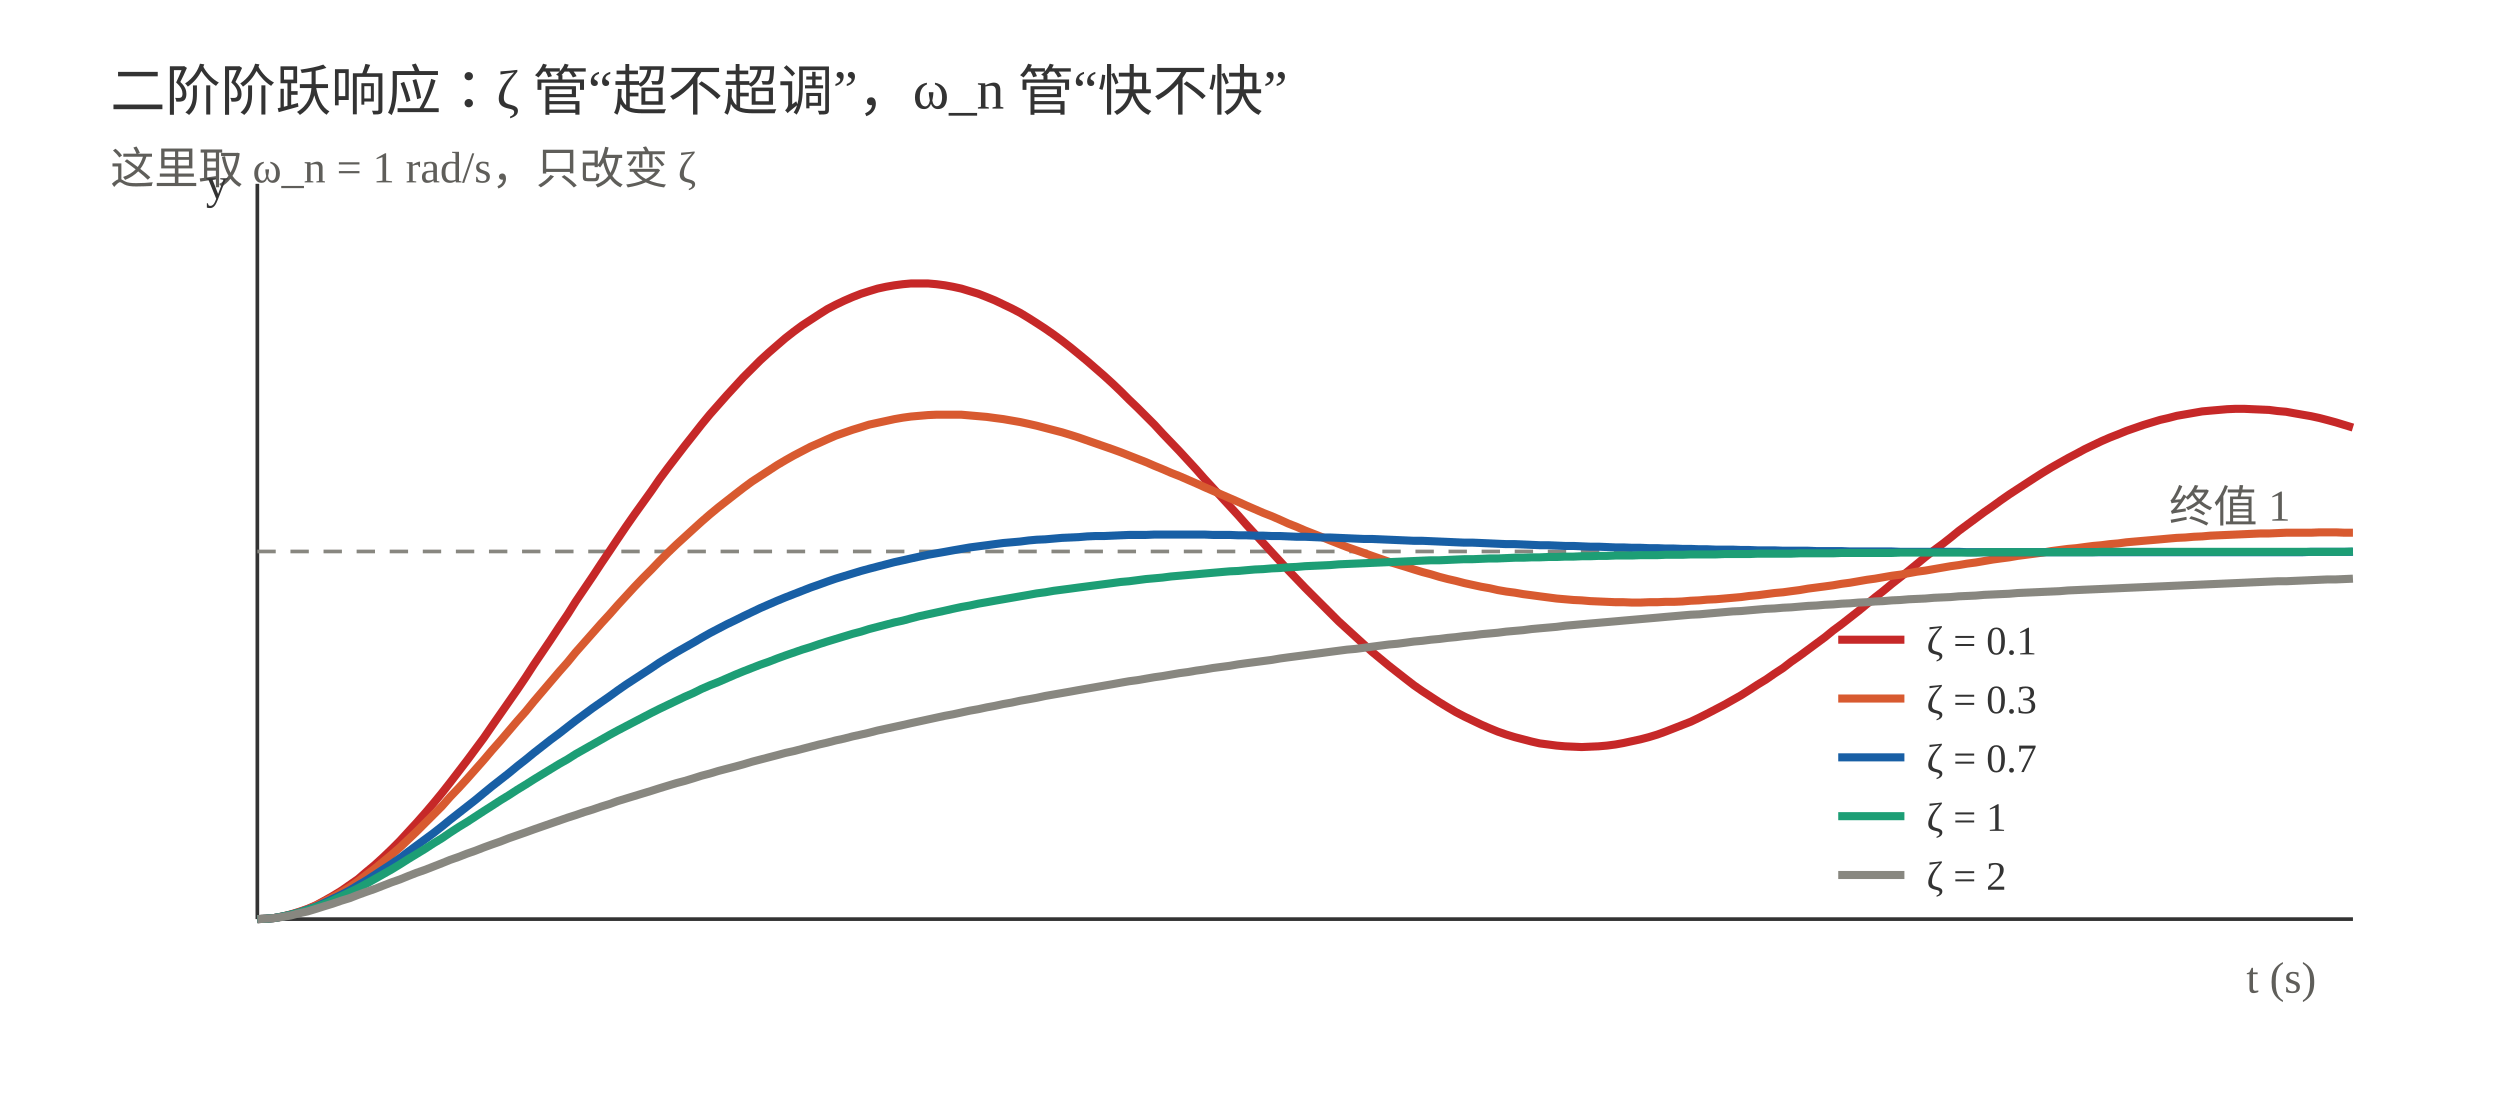
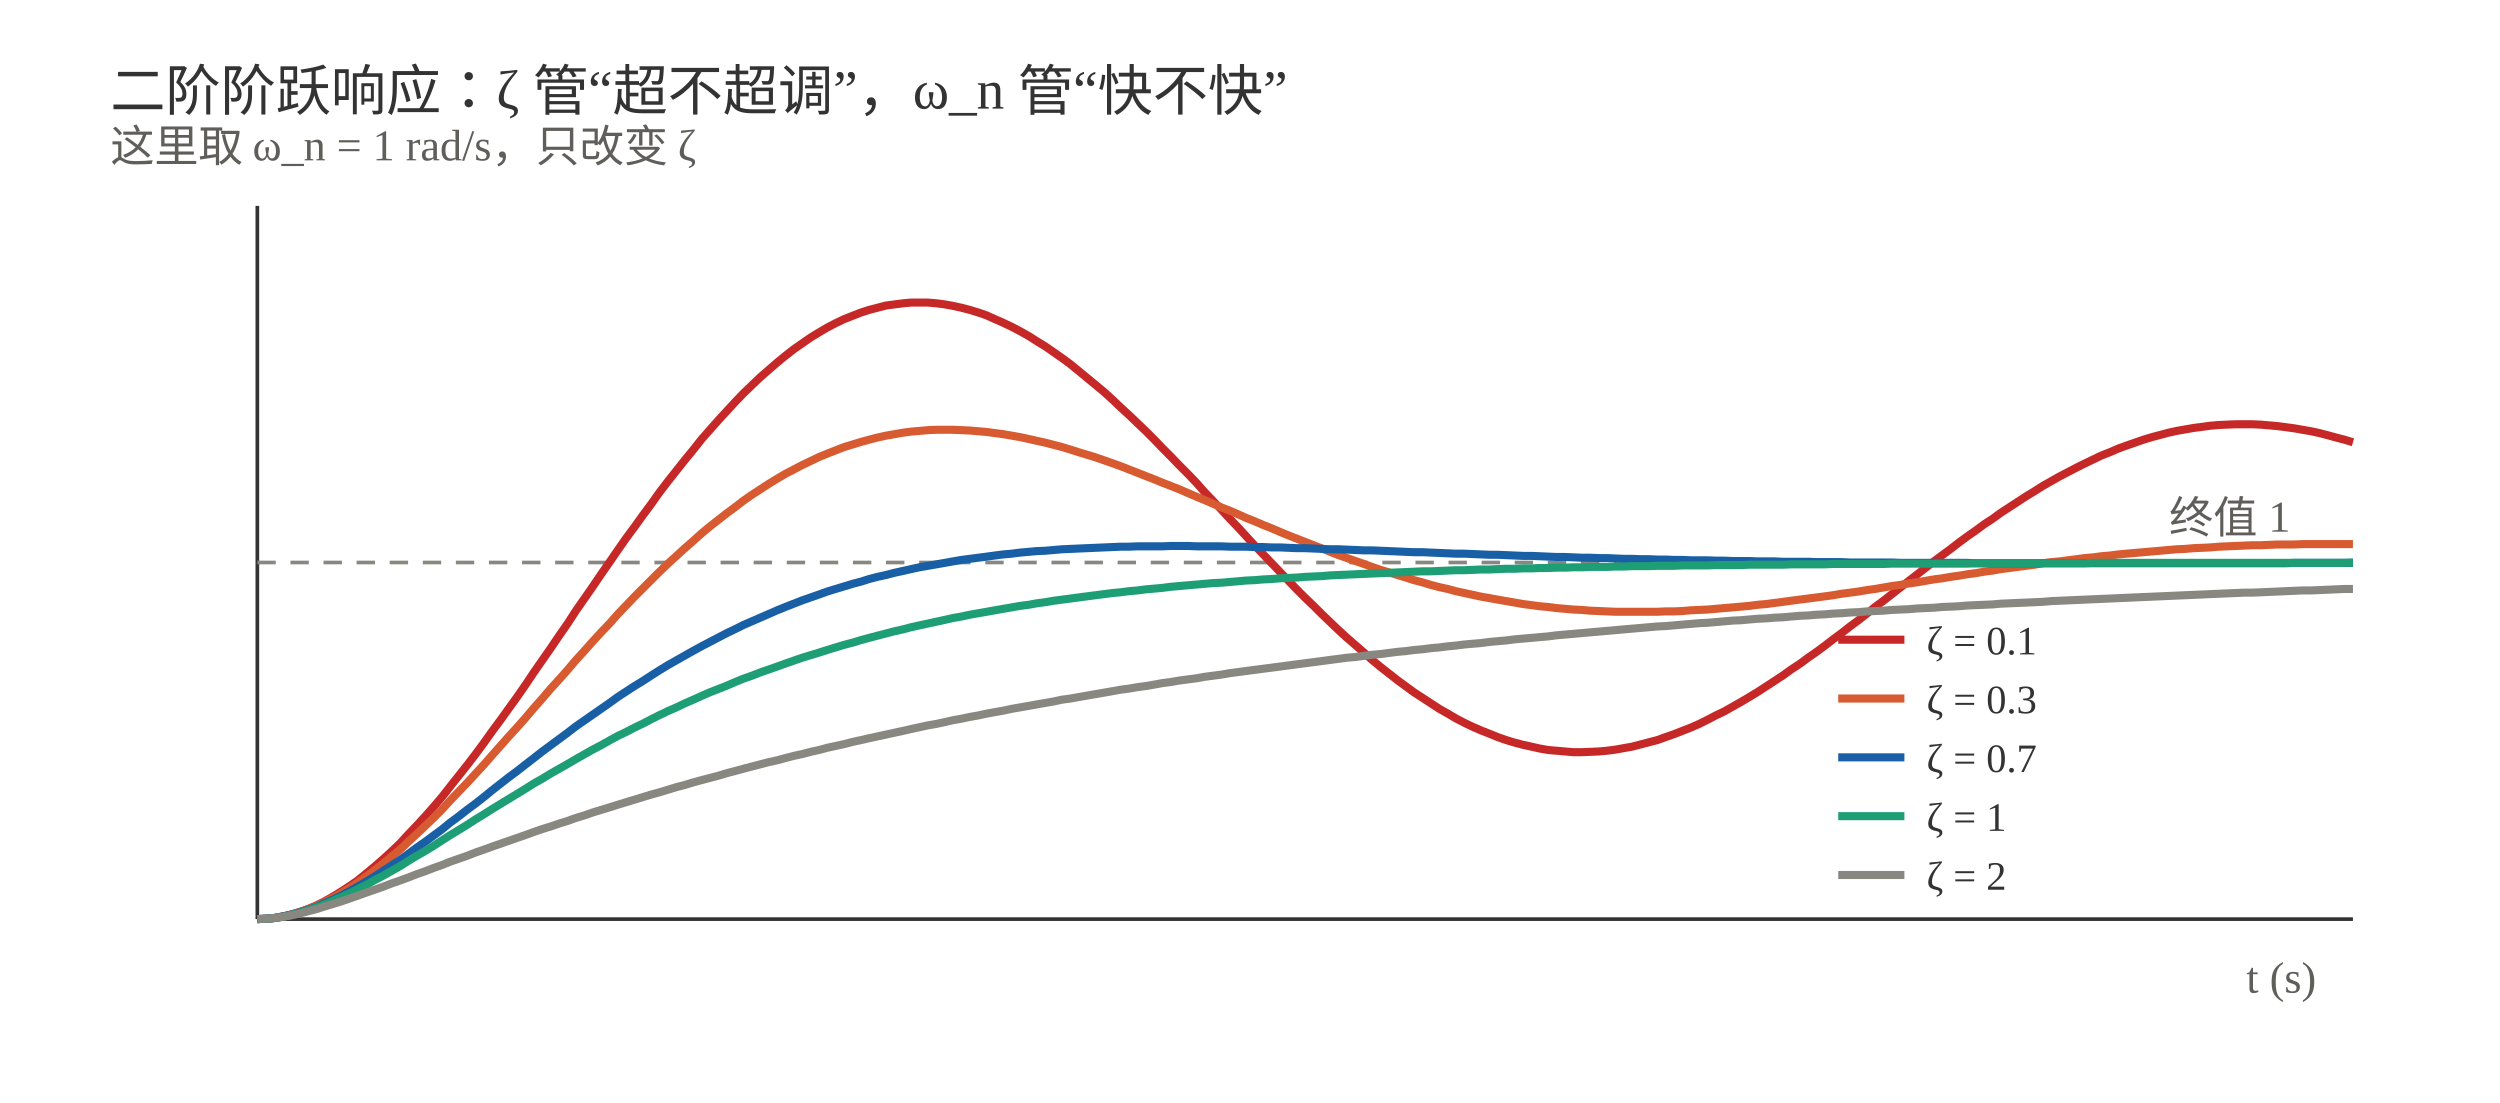
<svg xmlns="http://www.w3.org/2000/svg" viewBox="0 0 680 300" role="img">
  <text x="30.0" y="30.0" fill="#333333" font-size="15" text-anchor="start">二阶阶跃响应：ζ 管“超不超调”，ω_n 管“快不快”</text>
-   <text x="30.0" y="50.0" fill="#5f5e5a" font-size="12" text-anchor="start">这里取 ω_n = 1 rad/s，只改变 ζ</text>
+   <text x="30.0" y="44.0" fill="#5f5e5a" font-size="12" text-anchor="start">这里取 ω_n = 1 rad/s，只改变 ζ</text>
  <line x1="70.0" y1="250.0" x2="640.0" y2="250.0" stroke="#333333" stroke-width="1" />
-   <line x1="70.0" y1="250.0" x2="70.0" y2="50.0" stroke="#333333" stroke-width="1" />
-   <line x1="70.0" y1="150.0" x2="640.0" y2="150.0" stroke="#888780" stroke-width="1" stroke-dasharray="5 4" />
-   <text x="590.0" y="142.0" fill="#5f5e5a" font-size="12" text-anchor="start">终值 1</text>
-   <polyline points="70.0,250.0 72.3,249.9 74.6,249.7 76.8,249.3 79.1,248.7 81.4,248.0 83.7,247.2 86.0,246.2 88.2,245.0 90.5,243.7 92.8,242.3 95.1,240.7 97.4,239.1 99.6,237.2 101.9,235.3 104.2,233.2 106.5,231.0 108.8,228.7 111.0,226.3 113.3,223.8 115.6,221.2 117.9,218.5 120.2,215.7 122.4,212.9 124.7,209.9 127.0,206.9 129.3,203.8 131.6,200.7 133.8,197.5 136.1,194.2 138.4,190.9 140.7,187.6 143.0,184.2 145.2,180.8 147.5,177.4 149.8,174.0 152.1,170.5 154.4,167.1 156.6,163.6 158.9,160.2 161.2,156.8 163.5,153.3 165.8,149.9 168.0,146.6 170.3,143.2 172.6,139.9 174.9,136.7 177.2,133.5 179.4,130.3 181.7,127.2 184.0,124.2 186.3,121.2 188.6,118.3 190.8,115.5 193.1,112.7 195.4,110.1 197.7,107.5 200.0,105.0 202.2,102.6 204.5,100.3 206.8,98.0 209.1,95.9 211.4,93.9 213.6,92.0 215.9,90.2 218.2,88.5 220.5,87.0 222.8,85.5 225.0,84.1 227.3,82.9 229.6,81.8 231.9,80.8 234.2,79.9 236.4,79.2 238.7,78.5 241.0,78.0 243.3,77.6 245.6,77.3 247.8,77.1 250.1,77.1 252.4,77.1 254.7,77.3 257.0,77.6 259.2,78.0 261.5,78.5 263.8,79.2 266.1,79.9 268.4,80.8 270.6,81.7 272.9,82.8 275.2,83.9 277.5,85.1 279.8,86.5 282.0,87.9 284.3,89.4 286.6,91.0 288.9,92.7 291.2,94.5 293.4,96.3 295.7,98.2 298.0,100.2 300.3,102.2 302.6,104.3 304.8,106.4 307.1,108.7 309.4,110.9 311.7,113.2 314.0,115.5 316.2,117.9 318.5,120.3 320.8,122.7 323.1,125.2 325.4,127.7 327.6,130.2 329.9,132.7 332.2,135.2 334.5,137.7 336.8,140.2 339.0,142.7 341.3,145.2 343.6,147.7 345.9,150.2 348.2,152.7 350.4,155.1 352.7,157.5 355.0,159.9 357.3,162.2 359.6,164.5 361.8,166.7 364.1,169.0 366.4,171.1 368.7,173.2 371.0,175.3 373.2,177.3 375.5,179.2 377.8,181.1 380.1,182.9 382.4,184.7 384.6,186.4 386.9,188.0 389.2,189.5 391.5,191.0 393.8,192.4 396.0,193.7 398.3,194.9 400.6,196.0 402.9,197.1 405.2,198.1 407.4,199.0 409.7,199.8 412.0,200.5 414.3,201.1 416.6,201.7 418.8,202.2 421.1,202.5 423.4,202.8 425.7,203.0 428.0,203.1 430.2,203.2 432.5,203.1 434.8,203.0 437.1,202.8 439.4,202.5 441.6,202.1 443.9,201.6 446.2,201.1 448.5,200.5 450.8,199.8 453.0,199.0 455.3,198.1 457.6,197.2 459.9,196.3 462.2,195.2 464.4,194.1 466.7,192.9 469.0,191.7 471.3,190.4 473.6,189.1 475.8,187.7 478.1,186.2 480.4,184.8 482.7,183.2 485.0,181.7 487.2,180.0 489.5,178.4 491.8,176.7 494.1,175.0 496.4,173.3 498.6,171.5 500.9,169.8 503.2,168.0 505.5,166.2 507.8,164.3 510.0,162.5 512.3,160.7 514.6,158.8 516.9,157.0 519.2,155.2 521.4,153.4 523.7,151.5 526.0,149.7 528.3,148.0 530.6,146.2 532.8,144.4 535.1,142.7 537.4,141.0 539.7,139.3 542.0,137.7 544.2,136.1 546.5,134.5 548.8,133.0 551.1,131.5 553.4,130.0 555.6,128.6 557.9,127.2 560.2,125.9 562.5,124.6 564.8,123.4 567.0,122.2 569.3,121.1 571.6,120.0 573.9,119.0 576.2,118.1 578.4,117.2 580.7,116.4 583.0,115.6 585.3,114.9 587.6,114.2 589.8,113.7 592.1,113.1 594.4,112.7 596.7,112.3 599.0,111.9 601.2,111.7 603.5,111.5 605.8,111.3 608.1,111.2 610.4,111.2 612.6,111.3 614.9,111.4 617.2,111.5 619.5,111.8 621.8,112.0 624.0,112.4 626.3,112.8 628.6,113.2 630.9,113.7 633.2,114.3 635.4,114.9 637.7,115.6 640.0,116.3" fill="none" stroke="#c62828" stroke-width="2.2" />
-   <polyline points="70.0,250.0 72.3,249.9 74.6,249.7 76.8,249.3 79.1,248.8 81.4,248.1 83.7,247.3 86.0,246.3 88.2,245.2 90.5,244.0 92.8,242.7 95.1,241.3 97.4,239.7 99.6,238.0 101.9,236.3 104.2,234.4 106.5,232.5 108.8,230.5 111.0,228.4 113.3,226.2 115.6,223.9 117.9,221.6 120.2,219.3 122.4,216.8 124.7,214.4 127.0,211.9 129.3,209.3 131.6,206.7 133.8,204.1 136.1,201.5 138.4,198.8 140.7,196.1 143.0,193.5 145.2,190.8 147.5,188.1 149.8,185.4 152.1,182.7 154.4,180.1 156.6,177.4 158.9,174.8 161.2,172.2 163.5,169.6 165.8,167.1 168.0,164.6 170.3,162.1 172.6,159.6 174.9,157.2 177.2,154.9 179.4,152.6 181.7,150.3 184.0,148.1 186.3,146.0 188.6,143.9 190.8,141.9 193.1,139.9 195.4,138.0 197.7,136.2 200.0,134.4 202.2,132.7 204.5,131.0 206.8,129.5 209.1,128.0 211.4,126.5 213.6,125.2 215.9,123.9 218.2,122.7 220.5,121.5 222.8,120.5 225.0,119.5 227.3,118.5 229.6,117.7 231.9,116.9 234.2,116.2 236.4,115.5 238.7,115.0 241.0,114.5 243.3,114.0 245.6,113.6 247.8,113.3 250.1,113.1 252.4,112.9 254.7,112.8 257.0,112.8 259.2,112.8 261.5,112.8 263.8,113.0 266.1,113.2 268.4,113.4 270.6,113.7 272.9,114.0 275.2,114.4 277.5,114.8 279.8,115.3 282.0,115.8 284.3,116.4 286.6,117.0 288.9,117.6 291.2,118.3 293.4,119.0 295.7,119.8 298.0,120.6 300.3,121.4 302.6,122.2 304.8,123.0 307.1,123.9 309.4,124.8 311.7,125.7 314.0,126.7 316.2,127.6 318.5,128.6 320.8,129.5 323.1,130.5 325.4,131.5 327.6,132.5 329.9,133.5 332.2,134.5 334.5,135.5 336.8,136.5 339.0,137.5 341.3,138.5 343.6,139.5 345.9,140.4 348.2,141.4 350.4,142.4 352.7,143.3 355.0,144.3 357.3,145.2 359.6,146.1 361.8,147.0 364.1,147.9 366.4,148.8 368.7,149.6 371.0,150.4 373.2,151.2 375.5,152.0 377.8,152.8 380.1,153.5 382.4,154.2 384.6,154.9 386.9,155.6 389.2,156.2 391.5,156.9 393.8,157.5 396.0,158.0 398.3,158.6 400.6,159.1 402.9,159.6 405.2,160.0 407.4,160.5 409.7,160.9 412.0,161.2 414.3,161.6 416.6,161.9 418.8,162.2 421.1,162.5 423.4,162.8 425.7,163.0 428.0,163.2 430.2,163.3 432.5,163.5 434.8,163.6 437.1,163.7 439.4,163.8 441.6,163.8 443.9,163.9 446.2,163.9 448.5,163.8 450.8,163.8 453.0,163.7 455.3,163.7 457.6,163.6 459.9,163.4 462.2,163.3 464.4,163.1 466.7,163.0 469.0,162.8 471.3,162.6 473.6,162.4 475.8,162.1 478.1,161.9 480.4,161.6 482.7,161.3 485.0,161.1 487.2,160.8 489.5,160.5 491.8,160.1 494.1,159.8 496.4,159.5 498.6,159.2 500.9,158.8 503.2,158.5 505.5,158.1 507.8,157.7 510.0,157.4 512.3,157.0 514.6,156.6 516.9,156.3 519.2,155.9 521.4,155.5 523.7,155.2 526.0,154.8 528.3,154.4 530.6,154.0 532.8,153.7 535.1,153.3 537.4,153.0 539.7,152.6 542.0,152.2 544.2,151.9 546.5,151.6 548.8,151.2 551.1,150.9 553.4,150.6 555.6,150.3 557.9,149.9 560.2,149.6 562.5,149.3 564.8,149.1 567.0,148.8 569.3,148.5 571.6,148.3 573.9,148.0 576.2,147.8 578.4,147.5 580.7,147.3 583.0,147.1 585.3,146.9 587.6,146.7 589.8,146.5 592.1,146.3 594.4,146.2 596.7,146.0 599.0,145.9 601.2,145.7 603.5,145.6 605.8,145.5 608.1,145.4 610.4,145.3 612.6,145.2 614.9,145.1 617.2,145.1 619.5,145.0 621.8,144.9 624.0,144.9 626.3,144.9 628.6,144.9 630.9,144.8 633.2,144.8 635.4,144.8 637.7,144.9 640.0,144.9" fill="none" stroke="#d85a30" stroke-width="2.2" />
-   <polyline points="70.0,250.0 72.3,249.9 74.6,249.7 76.8,249.3 79.1,248.8 81.4,248.2 83.7,247.4 86.0,246.6 88.2,245.6 90.5,244.5 92.8,243.4 95.1,242.2 97.4,240.8 99.6,239.5 101.9,238.0 104.2,236.5 106.5,235.0 108.8,233.4 111.0,231.7 113.3,230.0 115.6,228.3 117.9,226.6 120.2,224.8 122.4,223.0 124.7,221.2 127.0,219.4 129.3,217.6 131.6,215.7 133.8,213.9 136.1,212.1 138.4,210.3 140.7,208.4 143.0,206.6 145.2,204.8 147.5,203.0 149.8,201.2 152.1,199.5 154.4,197.7 156.6,196.0 158.9,194.3 161.2,192.6 163.5,191.0 165.8,189.4 168.0,187.8 170.3,186.2 172.6,184.7 174.9,183.2 177.2,181.7 179.4,180.2 181.7,178.8 184.0,177.4 186.3,176.1 188.6,174.8 190.8,173.5 193.1,172.2 195.4,171.0 197.7,169.8 200.0,168.7 202.2,167.6 204.5,166.5 206.8,165.4 209.1,164.4 211.4,163.4 213.6,162.5 215.9,161.6 218.2,160.7 220.5,159.8 222.8,159.0 225.0,158.2 227.3,157.4 229.6,156.7 231.9,156.0 234.2,155.3 236.4,154.7 238.7,154.1 241.0,153.5 243.3,152.9 245.6,152.4 247.8,151.9 250.1,151.4 252.4,150.9 254.7,150.5 257.0,150.1 259.2,149.7 261.5,149.3 263.8,148.9 266.1,148.6 268.4,148.3 270.6,148.0 272.9,147.7 275.2,147.5 277.5,147.3 279.8,147.0 282.0,146.8 284.3,146.7 286.6,146.5 288.9,146.3 291.2,146.2 293.4,146.1 295.7,145.9 298.0,145.8 300.3,145.8 302.6,145.7 304.8,145.6 307.1,145.5 309.4,145.5 311.7,145.5 314.0,145.4 316.2,145.4 318.5,145.4 320.8,145.4 323.1,145.4 325.4,145.4 327.6,145.4 329.9,145.5 332.2,145.5 334.5,145.5 336.8,145.6 339.0,145.6 341.3,145.7 343.6,145.7 345.9,145.8 348.2,145.8 350.4,145.9 352.7,146.0 355.0,146.0 357.3,146.1 359.6,146.2 361.8,146.2 364.1,146.3 366.4,146.4 368.7,146.5 371.0,146.6 373.2,146.6 375.5,146.7 377.8,146.8 380.1,146.9 382.4,147.0 384.6,147.1 386.9,147.1 389.2,147.2 391.5,147.3 393.8,147.4 396.0,147.5 398.3,147.6 400.6,147.6 402.9,147.7 405.2,147.8 407.4,147.9 409.7,148.0 412.0,148.0 414.3,148.1 416.6,148.2 418.8,148.3 421.1,148.3 423.4,148.4 425.7,148.5 428.0,148.5 430.2,148.6 432.5,148.7 434.8,148.7 437.1,148.8 439.4,148.9 441.6,148.9 443.9,149.0 446.2,149.0 448.5,149.1 450.8,149.1 453.0,149.2 455.3,149.2 457.6,149.3 459.9,149.3 462.2,149.4 464.4,149.4 466.7,149.5 469.0,149.5 471.3,149.5 473.6,149.6 475.8,149.6 478.1,149.7 480.4,149.7 482.7,149.7 485.0,149.8 487.2,149.8 489.5,149.8 491.8,149.8 494.1,149.9 496.4,149.9 498.6,149.9 500.9,149.9 503.2,150.0 505.5,150.0 507.8,150.0 510.0,150.0 512.3,150.0 514.6,150.0 516.9,150.1 519.2,150.1 521.4,150.1 523.7,150.1 526.0,150.1 528.3,150.1 530.6,150.1 532.8,150.1 535.1,150.2 537.4,150.2 539.7,150.2 542.0,150.2 544.2,150.2 546.5,150.2 548.8,150.2 551.1,150.2 553.4,150.2 555.6,150.2 557.9,150.2 560.2,150.2 562.5,150.2 564.8,150.2 567.0,150.2 569.3,150.2 571.6,150.2 573.9,150.2 576.2,150.2 578.4,150.2 580.7,150.2 583.0,150.2 585.3,150.2 587.6,150.2 589.8,150.2 592.1,150.2 594.4,150.2 596.7,150.2 599.0,150.2 601.2,150.2 603.5,150.2 605.8,150.2 608.1,150.2 610.4,150.2 612.6,150.2 614.9,150.2 617.2,150.2 619.5,150.2 621.8,150.2 624.0,150.2 626.3,150.2 628.6,150.1 630.9,150.1 633.2,150.1 635.4,150.1 637.7,150.1 640.0,150.1" fill="none" stroke="#185fa5" stroke-width="2.2" />
-   <polyline points="70.0,250.0 72.3,249.9 74.6,249.7 76.8,249.3 79.1,248.8 81.4,248.2 83.7,247.5 86.0,246.7 88.2,245.9 90.5,244.9 92.8,243.8 95.1,242.7 97.4,241.6 99.6,240.4 101.9,239.1 104.2,237.8 106.5,236.5 108.8,235.1 111.0,233.7 113.3,232.3 115.6,230.9 117.9,229.4 120.2,228.0 122.4,226.5 124.7,225.0 127.0,223.6 129.3,222.1 131.6,220.6 133.8,219.2 136.1,217.7 138.4,216.3 140.7,214.8 143.0,213.4 145.2,212.0 147.5,210.6 149.8,209.2 152.1,207.8 154.4,206.5 156.6,205.1 158.9,203.8 161.2,202.5 163.5,201.2 165.8,199.9 168.0,198.7 170.3,197.5 172.6,196.3 174.9,195.1 177.2,193.9 179.4,192.8 181.7,191.7 184.0,190.6 186.3,189.5 188.6,188.5 190.8,187.4 193.1,186.4 195.4,185.5 197.7,184.5 200.0,183.5 202.2,182.6 204.5,181.7 206.8,180.8 209.1,180.0 211.4,179.1 213.6,178.3 215.9,177.5 218.2,176.7 220.5,176.0 222.8,175.2 225.0,174.5 227.3,173.8 229.6,173.1 231.9,172.4 234.2,171.8 236.4,171.1 238.7,170.5 241.0,169.9 243.3,169.3 245.6,168.8 247.8,168.2 250.1,167.6 252.4,167.1 254.7,166.6 257.0,166.1 259.2,165.6 261.5,165.1 263.8,164.7 266.1,164.2 268.4,163.8 270.6,163.4 272.9,163.0 275.2,162.6 277.5,162.2 279.8,161.8 282.0,161.4 284.3,161.1 286.6,160.7 288.9,160.4 291.2,160.1 293.4,159.8 295.7,159.5 298.0,159.2 300.3,158.9 302.6,158.6 304.8,158.3 307.1,158.1 309.4,157.8 311.7,157.5 314.0,157.3 316.2,157.1 318.5,156.8 320.8,156.6 323.1,156.4 325.4,156.2 327.6,156.0 329.9,155.8 332.2,155.6 334.5,155.4 336.8,155.3 339.0,155.1 341.3,154.9 343.6,154.8 345.9,154.6 348.2,154.5 350.4,154.3 352.7,154.2 355.0,154.0 357.3,153.9 359.6,153.8 361.8,153.7 364.1,153.5 366.4,153.4 368.7,153.3 371.0,153.2 373.2,153.1 375.5,153.0 377.8,152.9 380.1,152.8 382.4,152.7 384.6,152.6 386.9,152.5 389.2,152.4 391.5,152.4 393.8,152.3 396.0,152.2 398.3,152.1 400.6,152.1 402.9,152.0 405.2,151.9 407.4,151.9 409.7,151.8 412.0,151.7 414.3,151.7 416.6,151.6 418.8,151.6 421.1,151.5 423.4,151.5 425.7,151.4 428.0,151.4 430.2,151.3 432.5,151.3 434.8,151.2 437.1,151.2 439.4,151.1 441.6,151.1 443.9,151.1 446.2,151.0 448.5,151.0 450.8,151.0 453.0,150.9 455.3,150.9 457.6,150.9 459.9,150.8 462.2,150.8 464.4,150.8 466.7,150.8 469.0,150.7 471.3,150.7 473.6,150.7 475.8,150.7 478.1,150.6 480.4,150.6 482.7,150.6 485.0,150.6 487.2,150.6 489.5,150.5 491.8,150.5 494.1,150.5 496.4,150.5 498.6,150.5 500.9,150.4 503.2,150.4 505.5,150.4 507.8,150.4 510.0,150.4 512.3,150.4 514.6,150.4 516.9,150.3 519.2,150.3 521.4,150.3 523.7,150.3 526.0,150.3 528.3,150.3 530.6,150.3 532.8,150.3 535.1,150.3 537.4,150.3 539.7,150.2 542.0,150.2 544.2,150.2 546.5,150.2 548.8,150.2 551.1,150.2 553.4,150.2 555.6,150.2 557.9,150.2 560.2,150.2 562.5,150.2 564.8,150.2 567.0,150.2 569.3,150.2 571.6,150.1 573.9,150.1 576.2,150.1 578.4,150.1 580.7,150.1 583.0,150.1 585.3,150.1 587.6,150.1 589.8,150.1 592.1,150.1 594.4,150.1 596.7,150.1 599.0,150.1 601.2,150.1 603.5,150.1 605.8,150.1 608.1,150.1 610.4,150.1 612.6,150.1 614.9,150.1 617.2,150.1 619.5,150.1 621.8,150.1 624.0,150.1 626.3,150.1 628.6,150.1 630.9,150.1 633.2,150.1 635.4,150.1 637.7,150.1 640.0,150.0" fill="none" stroke="#1d9e75" stroke-width="2.2" />
-   <polyline points="70.0,250.0 72.3,249.9 74.6,249.7 76.8,249.4 79.1,249.0 81.4,248.4 83.7,247.9 86.0,247.2 88.2,246.5 90.5,245.8 92.8,245.0 95.1,244.3 97.4,243.4 99.6,242.6 101.9,241.8 104.2,240.9 106.5,240.0 108.8,239.2 111.0,238.3 113.3,237.4 115.6,236.6 117.9,235.7 120.2,234.8 122.4,233.9 124.7,233.1 127.0,232.2 129.3,231.4 131.6,230.5 133.8,229.7 136.1,228.9 138.4,228.0 140.7,227.2 143.0,226.4 145.2,225.6 147.5,224.8 149.8,224.0 152.1,223.2 154.4,222.4 156.6,221.7 158.9,220.9 161.2,220.2 163.5,219.4 165.8,218.7 168.0,217.9 170.3,217.2 172.6,216.5 174.9,215.8 177.2,215.1 179.4,214.4 181.7,213.7 184.0,213.0 186.3,212.4 188.6,211.7 190.8,211.0 193.1,210.4 195.4,209.7 197.7,209.1 200.0,208.5 202.2,207.9 204.5,207.2 206.8,206.6 209.1,206.0 211.4,205.4 213.6,204.8 215.9,204.3 218.2,203.7 220.5,203.1 222.8,202.5 225.0,202.0 227.3,201.4 229.6,200.9 231.9,200.3 234.2,199.8 236.4,199.3 238.7,198.7 241.0,198.2 243.3,197.7 245.6,197.2 247.8,196.7 250.1,196.2 252.4,195.7 254.7,195.2 257.0,194.7 259.2,194.3 261.5,193.8 263.8,193.3 266.1,192.9 268.4,192.4 270.6,192.0 272.9,191.5 275.2,191.1 277.5,190.6 279.8,190.2 282.0,189.8 284.3,189.3 286.6,188.9 288.9,188.5 291.2,188.1 293.4,187.7 295.7,187.3 298.0,186.9 300.3,186.5 302.6,186.1 304.8,185.7 307.1,185.3 309.4,185.0 311.7,184.6 314.0,184.2 316.2,183.9 318.5,183.5 320.8,183.1 323.1,182.8 325.4,182.4 327.6,182.1 329.9,181.7 332.2,181.4 334.5,181.1 336.8,180.7 339.0,180.4 341.3,180.1 343.6,179.8 345.9,179.5 348.2,179.1 350.4,178.8 352.7,178.5 355.0,178.2 357.3,177.9 359.6,177.6 361.8,177.3 364.1,177.0 366.4,176.7 368.7,176.5 371.0,176.2 373.2,175.9 375.5,175.6 377.8,175.3 380.1,175.1 382.4,174.8 384.6,174.5 386.9,174.3 389.2,174.0 391.5,173.8 393.8,173.5 396.0,173.3 398.3,173.0 400.6,172.8 402.9,172.5 405.2,172.3 407.4,172.1 409.7,171.8 412.0,171.6 414.3,171.4 416.6,171.1 418.8,170.9 421.1,170.7 423.4,170.5 425.7,170.2 428.0,170.0 430.2,169.8 432.5,169.6 434.8,169.4 437.1,169.2 439.4,169.0 441.6,168.8 443.9,168.6 446.2,168.4 448.5,168.2 450.8,168.0 453.0,167.8 455.3,167.6 457.6,167.4 459.9,167.2 462.2,167.1 464.4,166.9 466.7,166.7 469.0,166.5 471.3,166.3 473.6,166.2 475.8,166.0 478.1,165.8 480.4,165.6 482.7,165.5 485.0,165.3 487.2,165.2 489.5,165.0 491.8,164.8 494.1,164.7 496.4,164.5 498.6,164.4 500.9,164.2 503.2,164.1 505.5,163.9 507.8,163.8 510.0,163.6 512.3,163.5 514.6,163.3 516.9,163.2 519.2,163.0 521.4,162.9 523.7,162.8 526.0,162.6 528.3,162.5 530.6,162.4 532.8,162.2 535.1,162.1 537.4,162.0 539.7,161.8 542.0,161.7 544.2,161.6 546.5,161.5 548.8,161.3 551.1,161.2 553.4,161.1 555.6,161.0 557.9,160.9 560.2,160.8 562.5,160.6 564.8,160.5 567.0,160.4 569.3,160.3 571.6,160.2 573.9,160.1 576.2,160.0 578.4,159.9 580.7,159.8 583.0,159.7 585.3,159.6 587.6,159.5 589.8,159.4 592.1,159.3 594.4,159.2 596.7,159.1 599.0,159.0 601.2,158.9 603.5,158.8 605.8,158.7 608.1,158.6 610.4,158.5 612.6,158.4 614.9,158.3 617.2,158.2 619.5,158.1 621.8,158.1 624.0,158.0 626.3,157.9 628.6,157.8 630.9,157.7 633.2,157.6 635.4,157.6 637.7,157.5 640.0,157.4" fill="none" stroke="#888780" stroke-width="2.2" />
+   <line x1="70.0" y1="250.0" x2="70.0" y2="56.0" stroke="#333333" stroke-width="1" />
+   <line x1="70.0" y1="153.0" x2="640.0" y2="153.0" stroke="#888780" stroke-width="1" stroke-dasharray="5 4" />
+   <text x="590.0" y="145.0" fill="#5f5e5a" font-size="12" text-anchor="start">终值 1</text>
+   <polyline points="70.0,250.0 72.3,249.9 74.6,249.7 76.8,249.3 79.1,248.8 81.4,248.1 83.7,247.3 86.0,246.3 88.2,245.2 90.5,243.9 92.8,242.5 95.1,241.0 97.4,239.4 99.6,237.6 101.9,235.7 104.2,233.7 106.5,231.6 108.8,229.4 111.0,227.0 113.3,224.6 115.6,222.1 117.9,219.5 120.2,216.8 122.4,214.0 124.7,211.1 127.0,208.2 129.3,205.2 131.6,202.1 133.8,199.0 136.1,195.9 138.4,192.7 140.7,189.5 143.0,186.2 145.2,182.9 147.5,179.6 149.8,176.3 152.1,172.9 154.4,169.6 156.6,166.2 158.9,162.9 161.2,159.6 163.5,156.2 165.8,152.9 168.0,149.7 170.3,146.4 172.6,143.3 174.9,140.1 177.2,137.0 179.4,133.9 181.7,130.9 184.0,128.0 186.3,125.1 188.6,122.3 190.8,119.5 193.1,116.9 195.4,114.3 197.7,111.8 200.0,109.3 202.2,107.0 204.5,104.8 206.8,102.6 209.1,100.6 211.4,98.6 213.6,96.8 215.9,95.0 218.2,93.4 220.5,91.8 222.8,90.4 225.0,89.1 227.3,87.9 229.6,86.8 231.9,85.9 234.2,85.0 236.4,84.3 238.7,83.7 241.0,83.1 243.3,82.8 245.6,82.5 247.8,82.3 250.1,82.3 252.4,82.3 254.7,82.5 257.0,82.8 259.2,83.2 261.5,83.7 263.8,84.3 266.1,85.0 268.4,85.8 270.6,86.8 272.9,87.8 275.2,88.9 277.5,90.1 279.8,91.4 282.0,92.8 284.3,94.2 286.6,95.8 288.9,97.4 291.2,99.1 293.4,100.9 295.7,102.8 298.0,104.7 300.3,106.6 302.6,108.7 304.8,110.8 307.1,112.9 309.4,115.1 311.7,117.3 314.0,119.6 316.2,121.9 318.5,124.2 320.8,126.6 323.1,128.9 325.4,131.3 327.6,133.8 329.9,136.2 332.2,138.6 334.5,141.1 336.8,143.5 339.0,145.9 341.3,148.4 343.6,150.8 345.9,153.2 348.2,155.6 350.4,157.9 352.7,160.3 355.0,162.6 357.3,164.8 359.6,167.1 361.8,169.2 364.1,171.4 366.4,173.5 368.7,175.5 371.0,177.5 373.2,179.5 375.5,181.4 377.8,183.2 380.1,185.0 382.4,186.7 384.6,188.3 386.9,189.8 389.2,191.3 391.5,192.8 393.8,194.1 396.0,195.4 398.3,196.6 400.6,197.7 402.9,198.7 405.2,199.6 407.4,200.5 409.7,201.3 412.0,202.0 414.3,202.6 416.6,203.1 418.8,203.6 421.1,204.0 423.4,204.2 425.7,204.4 428.0,204.6 430.2,204.6 432.5,204.5 434.8,204.4 437.1,204.2 439.4,203.9 441.6,203.5 443.9,203.1 446.2,202.5 448.5,201.9 450.8,201.3 453.0,200.5 455.3,199.7 457.6,198.8 459.9,197.9 462.2,196.9 464.4,195.8 466.7,194.6 469.0,193.5 471.3,192.2 473.6,190.9 475.8,189.6 478.1,188.2 480.4,186.7 482.7,185.2 485.0,183.7 487.2,182.1 489.5,180.6 491.8,178.9 494.1,177.3 496.4,175.6 498.6,173.9 500.9,172.2 503.2,170.4 505.5,168.7 507.8,166.9 510.0,165.1 512.3,163.4 514.6,161.6 516.9,159.8 519.2,158.0 521.4,156.3 523.7,154.5 526.0,152.7 528.3,151.0 530.6,149.3 532.8,147.6 535.1,145.9 537.4,144.3 539.7,142.6 542.0,141.1 544.2,139.5 546.5,138.0 548.8,136.5 551.1,135.0 553.4,133.6 555.6,132.2 557.9,130.9 560.2,129.6 562.5,128.4 564.8,127.2 567.0,126.1 569.3,125.0 571.6,123.9 573.9,123.0 576.2,122.0 578.4,121.2 580.7,120.4 583.0,119.6 585.3,118.9 587.6,118.3 589.8,117.7 592.1,117.2 594.4,116.8 596.7,116.4 599.0,116.1 601.2,115.8 603.5,115.6 605.8,115.5 608.1,115.4 610.4,115.4 612.6,115.4 614.9,115.5 617.2,115.7 619.5,115.9 621.8,116.2 624.0,116.5 626.3,116.9 628.6,117.3 630.9,117.8 633.2,118.4 635.4,119.0 637.7,119.6 640.0,120.3" fill="none" stroke="#c62828" stroke-width="2.2" />
+   <polyline points="70.0,250.0 72.3,249.9 74.6,249.7 76.8,249.3 79.1,248.8 81.4,248.1 83.7,247.3 86.0,246.4 88.2,245.4 90.5,244.2 92.8,242.9 95.1,241.5 97.4,240.0 99.6,238.4 101.9,236.7 104.2,234.9 106.5,233.0 108.8,231.1 111.0,229.0 113.3,226.9 115.6,224.7 117.9,222.5 120.2,220.2 122.4,217.8 124.7,215.4 127.0,213.0 129.3,210.5 131.6,208.0 133.8,205.5 136.1,202.9 138.4,200.3 140.7,197.8 143.0,195.2 145.2,192.6 147.5,190.0 149.8,187.3 152.1,184.8 154.4,182.2 156.6,179.6 158.9,177.1 161.2,174.5 163.5,172.0 165.8,169.6 168.0,167.1 170.3,164.7 172.6,162.3 174.9,160.0 177.2,157.7 179.4,155.5 181.7,153.3 184.0,151.2 186.3,149.1 188.6,147.1 190.8,145.1 193.1,143.2 195.4,141.4 197.7,139.6 200.0,137.9 202.2,136.2 204.5,134.6 206.8,133.1 209.1,131.6 211.4,130.2 213.6,128.9 215.9,127.7 218.2,126.5 220.5,125.4 222.8,124.3 225.0,123.4 227.3,122.5 229.6,121.6 231.9,120.9 234.2,120.2 236.4,119.6 238.7,119.0 241.0,118.5 243.3,118.1 245.6,117.7 247.8,117.4 250.1,117.2 252.4,117.0 254.7,116.9 257.0,116.9 259.2,116.9 261.5,117.0 263.8,117.1 266.1,117.3 268.4,117.5 270.6,117.8 272.9,118.1 275.2,118.5 277.5,118.9 279.8,119.4 282.0,119.9 284.3,120.4 286.6,121.0 288.9,121.6 291.2,122.3 293.4,123.0 295.7,123.7 298.0,124.4 300.3,125.2 302.6,126.0 304.8,126.8 307.1,127.7 309.4,128.6 311.7,129.5 314.0,130.4 316.2,131.3 318.5,132.2 320.8,133.1 323.1,134.1 325.4,135.1 327.6,136.0 329.9,137.0 332.2,138.0 334.5,138.9 336.8,139.9 339.0,140.9 341.3,141.8 343.6,142.8 345.9,143.7 348.2,144.7 350.4,145.6 352.7,146.5 355.0,147.4 357.3,148.3 359.6,149.2 361.8,150.1 364.1,151.0 366.4,151.8 368.7,152.6 371.0,153.4 373.2,154.2 375.5,155.0 377.8,155.7 380.1,156.4 382.4,157.1 384.6,157.8 386.9,158.4 389.2,159.1 391.5,159.7 393.8,160.2 396.0,160.8 398.3,161.3 400.6,161.8 402.9,162.3 405.2,162.7 407.4,163.1 409.7,163.5 412.0,163.9 414.3,164.3 416.6,164.6 418.8,164.9 421.1,165.1 423.4,165.4 425.7,165.6 428.0,165.8 430.2,165.9 432.5,166.1 434.8,166.2 437.1,166.3 439.4,166.4 441.6,166.4 443.9,166.4 446.2,166.4 448.5,166.4 450.8,166.4 453.0,166.3 455.3,166.3 457.6,166.2 459.9,166.0 462.2,165.9 464.4,165.8 466.7,165.6 469.0,165.4 471.3,165.2 473.6,165.0 475.8,164.8 478.1,164.5 480.4,164.3 482.7,164.0 485.0,163.7 487.2,163.4 489.5,163.1 491.8,162.8 494.1,162.5 496.4,162.2 498.6,161.9 500.9,161.5 503.2,161.2 505.5,160.9 507.8,160.5 510.0,160.2 512.3,159.8 514.6,159.4 516.9,159.1 519.2,158.7 521.4,158.4 523.7,158.0 526.0,157.6 528.3,157.3 530.6,156.9 532.8,156.6 535.1,156.2 537.4,155.9 539.7,155.5 542.0,155.2 544.2,154.8 546.5,154.5 548.8,154.2 551.1,153.9 553.4,153.6 555.6,153.2 557.9,152.9 560.2,152.7 562.5,152.4 564.8,152.1 567.0,151.8 569.3,151.6 571.6,151.3 573.9,151.1 576.2,150.8 578.4,150.6 580.7,150.4 583.0,150.2 585.3,150.0 587.6,149.8 589.8,149.6 592.1,149.4 594.4,149.3 596.7,149.1 599.0,149.0 601.2,148.9 603.5,148.7 605.8,148.6 608.1,148.5 610.4,148.4 612.6,148.3 614.9,148.3 617.2,148.2 619.5,148.1 621.8,148.1 624.0,148.1 626.3,148.0 628.6,148.0 630.9,148.0 633.2,148.0 635.4,148.0 637.7,148.0 640.0,148.0" fill="none" stroke="#d85a30" stroke-width="2.2" />
+   <polyline points="70.0,250.0 72.3,249.9 74.6,249.7 76.8,249.3 79.1,248.8 81.4,248.2 83.7,247.5 86.0,246.7 88.2,245.7 90.5,244.7 92.8,243.6 95.1,242.4 97.4,241.1 99.6,239.8 101.9,238.4 104.2,236.9 106.5,235.4 108.8,233.9 111.0,232.3 113.3,230.6 115.6,229.0 117.9,227.3 120.2,225.6 122.4,223.8 124.7,222.1 127.0,220.3 129.3,218.6 131.6,216.8 133.8,215.0 136.1,213.2 138.4,211.4 140.7,209.7 143.0,207.9 145.2,206.2 147.5,204.4 149.8,202.7 152.1,201.0 154.4,199.3 156.6,197.6 158.9,196.0 161.2,194.4 163.5,192.8 165.8,191.2 168.0,189.6 170.3,188.1 172.6,186.6 174.9,185.2 177.2,183.7 179.4,182.3 181.7,180.9 184.0,179.6 186.3,178.3 188.6,177.0 190.8,175.8 193.1,174.6 195.4,173.4 197.7,172.2 200.0,171.1 202.2,170.0 204.5,169.0 206.8,168.0 209.1,167.0 211.4,166.0 213.6,165.1 215.9,164.2 218.2,163.3 220.5,162.5 222.8,161.7 225.0,160.9 227.3,160.2 229.6,159.5 231.9,158.8 234.2,158.2 236.4,157.5 238.7,156.9 241.0,156.4 243.3,155.8 245.6,155.3 247.8,154.8 250.1,154.3 252.4,153.9 254.7,153.5 257.0,153.1 259.2,152.7 261.5,152.3 263.8,152.0 266.1,151.7 268.4,151.4 270.6,151.1 272.9,150.8 275.2,150.6 277.5,150.3 279.8,150.1 282.0,149.9 284.3,149.8 286.6,149.6 288.9,149.4 291.2,149.3 293.4,149.2 295.7,149.1 298.0,149.0 300.3,148.9 302.6,148.8 304.8,148.7 307.1,148.7 309.4,148.6 311.7,148.6 314.0,148.6 316.2,148.6 318.5,148.5 320.8,148.5 323.1,148.5 325.4,148.6 327.6,148.6 329.9,148.6 332.2,148.6 334.5,148.7 336.8,148.7 339.0,148.7 341.3,148.8 343.6,148.8 345.9,148.9 348.2,148.9 350.4,149.0 352.7,149.1 355.0,149.1 357.3,149.2 359.6,149.3 361.8,149.4 364.1,149.4 366.4,149.5 368.7,149.6 371.0,149.7 373.2,149.7 375.5,149.8 377.8,149.9 380.1,150.0 382.4,150.1 384.6,150.2 386.9,150.2 389.2,150.3 391.5,150.4 393.8,150.5 396.0,150.6 398.3,150.6 400.6,150.7 402.9,150.8 405.2,150.9 407.4,150.9 409.7,151.0 412.0,151.1 414.3,151.2 416.6,151.2 418.8,151.3 421.1,151.4 423.4,151.5 425.7,151.5 428.0,151.6 430.2,151.7 432.5,151.7 434.8,151.8 437.1,151.8 439.4,151.9 441.6,152.0 443.9,152.0 446.2,152.1 448.5,152.1 450.8,152.2 453.0,152.2 455.3,152.3 457.6,152.3 459.9,152.4 462.2,152.4 464.4,152.4 466.7,152.5 469.0,152.5 471.3,152.6 473.6,152.6 475.8,152.6 478.1,152.7 480.4,152.7 482.7,152.7 485.0,152.8 487.2,152.8 489.5,152.8 491.8,152.8 494.1,152.9 496.4,152.9 498.6,152.9 500.9,152.9 503.2,153.0 505.5,153.0 507.8,153.0 510.0,153.0 512.3,153.0 514.6,153.0 516.9,153.1 519.2,153.1 521.4,153.1 523.7,153.1 526.0,153.1 528.3,153.1 530.6,153.1 532.8,153.1 535.1,153.1 537.4,153.2 539.7,153.2 542.0,153.2 544.2,153.2 546.5,153.2 548.8,153.2 551.1,153.2 553.4,153.2 555.6,153.2 557.9,153.2 560.2,153.2 562.5,153.2 564.8,153.2 567.0,153.2 569.3,153.2 571.6,153.2 573.9,153.2 576.2,153.2 578.4,153.2 580.7,153.2 583.0,153.2 585.3,153.2 587.6,153.2 589.8,153.2 592.1,153.2 594.4,153.2 596.7,153.2 599.0,153.2 601.2,153.2 603.5,153.2 605.8,153.2 608.1,153.2 610.4,153.2 612.6,153.2 614.9,153.2 617.2,153.2 619.5,153.2 621.8,153.2 624.0,153.1 626.3,153.1 628.6,153.1 630.9,153.1 633.2,153.1 635.4,153.1 637.7,153.1 640.0,153.1" fill="none" stroke="#185fa5" stroke-width="2.2" />
+   <polyline points="70.0,250.0 72.3,249.9 74.6,249.7 76.8,249.4 79.1,248.9 81.4,248.3 83.7,247.6 86.0,246.8 88.2,246.0 90.5,245.0 92.8,244.0 95.1,243.0 97.4,241.8 99.6,240.7 101.9,239.4 104.2,238.2 106.5,236.9 108.8,235.6 111.0,234.2 113.3,232.8 115.6,231.5 117.9,230.1 120.2,228.6 122.4,227.2 124.7,225.8 127.0,224.4 129.3,222.9 131.6,221.5 133.8,220.1 136.1,218.7 138.4,217.3 140.7,215.9 143.0,214.5 145.2,213.1 147.5,211.8 149.8,210.4 152.1,209.1 154.4,207.8 156.6,206.5 158.9,205.2 161.2,203.9 163.5,202.7 165.8,201.4 168.0,200.2 170.3,199.1 172.6,197.9 174.9,196.8 177.2,195.6 179.4,194.5 181.7,193.4 184.0,192.4 186.3,191.3 188.6,190.3 190.8,189.3 193.1,188.3 195.4,187.4 197.7,186.5 200.0,185.5 202.2,184.6 204.5,183.8 206.8,182.9 209.1,182.1 211.4,181.3 213.6,180.5 215.9,179.7 218.2,178.9 220.5,178.2 222.8,177.5 225.0,176.8 227.3,176.1 229.6,175.4 231.9,174.8 234.2,174.1 236.4,173.5 238.7,172.9 241.0,172.3 243.3,171.7 245.6,171.2 247.8,170.6 250.1,170.1 252.4,169.6 254.7,169.1 257.0,168.6 259.2,168.1 261.5,167.7 263.8,167.2 266.1,166.8 268.4,166.4 270.6,166.0 272.9,165.6 275.2,165.2 277.5,164.8 279.8,164.5 282.0,164.1 284.3,163.8 286.6,163.4 288.9,163.1 291.2,162.8 293.4,162.5 295.7,162.2 298.0,161.9 300.3,161.6 302.6,161.3 304.8,161.1 307.1,160.8 309.4,160.6 311.7,160.3 314.0,160.1 316.2,159.9 318.5,159.6 320.8,159.4 323.1,159.2 325.4,159.0 327.6,158.8 329.9,158.6 332.2,158.5 334.5,158.3 336.8,158.1 339.0,157.9 341.3,157.8 343.6,157.6 345.9,157.5 348.2,157.3 350.4,157.2 352.7,157.1 355.0,156.9 357.3,156.8 359.6,156.7 361.8,156.5 364.1,156.4 366.4,156.3 368.7,156.2 371.0,156.1 373.2,156.0 375.5,155.9 377.8,155.8 380.1,155.7 382.4,155.6 384.6,155.5 386.9,155.4 389.2,155.4 391.5,155.3 393.8,155.2 396.0,155.1 398.3,155.1 400.6,155.0 402.9,154.9 405.2,154.9 407.4,154.8 409.7,154.7 412.0,154.7 414.3,154.6 416.6,154.6 418.8,154.5 421.1,154.5 423.4,154.4 425.7,154.4 428.0,154.3 430.2,154.3 432.5,154.2 434.8,154.2 437.1,154.2 439.4,154.1 441.6,154.1 443.9,154.0 446.2,154.0 448.5,154.0 450.8,153.9 453.0,153.9 455.3,153.9 457.6,153.8 459.9,153.8 462.2,153.8 464.4,153.8 466.7,153.7 469.0,153.7 471.3,153.7 473.6,153.7 475.8,153.6 478.1,153.6 480.4,153.6 482.7,153.6 485.0,153.6 487.2,153.5 489.5,153.5 491.8,153.5 494.1,153.5 496.4,153.5 498.6,153.4 500.9,153.4 503.2,153.4 505.5,153.4 507.8,153.4 510.0,153.4 512.3,153.4 514.6,153.3 516.9,153.3 519.2,153.3 521.4,153.3 523.7,153.3 526.0,153.3 528.3,153.3 530.6,153.3 532.8,153.3 535.1,153.3 537.4,153.2 539.7,153.2 542.0,153.2 544.2,153.2 546.5,153.2 548.8,153.2 551.1,153.2 553.4,153.2 555.6,153.2 557.9,153.2 560.2,153.2 562.5,153.2 564.8,153.2 567.0,153.2 569.3,153.1 571.6,153.1 573.9,153.1 576.2,153.1 578.4,153.1 580.7,153.1 583.0,153.1 585.3,153.1 587.6,153.1 589.8,153.1 592.1,153.1 594.4,153.1 596.7,153.1 599.0,153.1 601.2,153.1 603.5,153.1 605.8,153.1 608.1,153.1 610.4,153.1 612.6,153.1 614.9,153.1 617.2,153.1 619.5,153.1 621.8,153.1 624.0,153.1 626.3,153.1 628.6,153.1 630.9,153.1 633.2,153.1 635.4,153.1 637.7,153.1 640.0,153.0" fill="none" stroke="#1d9e75" stroke-width="2.2" />
+   <polyline points="70.0,250.0 72.3,249.9 74.6,249.7 76.8,249.4 79.1,249.0 81.4,248.5 83.7,247.9 86.0,247.3 88.2,246.6 90.5,245.9 92.8,245.2 95.1,244.4 97.4,243.6 99.6,242.8 101.9,242.0 104.2,241.2 106.5,240.3 108.8,239.5 111.0,238.7 113.3,237.8 115.6,237.0 117.9,236.1 120.2,235.3 122.4,234.4 124.7,233.6 127.0,232.8 129.3,231.9 131.6,231.1 133.8,230.3 136.1,229.5 138.4,228.7 140.7,227.9 143.0,227.1 145.2,226.3 147.5,225.5 149.8,224.8 152.1,224.0 154.4,223.3 156.6,222.5 158.9,221.8 161.2,221.0 163.5,220.3 165.8,219.6 168.0,218.9 170.3,218.2 172.6,217.5 174.9,216.8 177.2,216.1 179.4,215.5 181.7,214.8 184.0,214.1 186.3,213.5 188.6,212.8 190.8,212.2 193.1,211.6 195.4,211.0 197.7,210.3 200.0,209.7 202.2,209.1 204.5,208.5 206.8,207.9 209.1,207.3 211.4,206.8 213.6,206.2 215.9,205.6 218.2,205.1 220.5,204.5 222.8,204.0 225.0,203.4 227.3,202.9 229.6,202.4 231.9,201.8 234.2,201.3 236.4,200.8 238.7,200.3 241.0,199.8 243.3,199.3 245.6,198.8 247.8,198.3 250.1,197.8 252.4,197.3 254.7,196.9 257.0,196.4 259.2,195.9 261.5,195.5 263.8,195.0 266.1,194.6 268.4,194.1 270.6,193.7 272.9,193.3 275.2,192.8 277.5,192.4 279.8,192.0 282.0,191.6 284.3,191.2 286.6,190.8 288.9,190.3 291.2,190.0 293.4,189.6 295.7,189.2 298.0,188.8 300.3,188.4 302.6,188.0 304.8,187.6 307.1,187.3 309.4,186.9 311.7,186.6 314.0,186.2 316.2,185.8 318.5,185.5 320.8,185.1 323.1,184.8 325.4,184.5 327.6,184.1 329.9,183.8 332.2,183.5 334.5,183.1 336.8,182.8 339.0,182.5 341.3,182.2 343.6,181.9 345.9,181.6 348.2,181.3 350.4,181.0 352.7,180.7 355.0,180.4 357.3,180.1 359.6,179.8 361.8,179.5 364.1,179.2 366.4,178.9 368.7,178.7 371.0,178.4 373.2,178.1 375.5,177.9 377.8,177.6 380.1,177.3 382.4,177.1 384.6,176.8 386.9,176.6 389.2,176.3 391.5,176.1 393.8,175.8 396.0,175.6 398.3,175.3 400.6,175.1 402.9,174.9 405.2,174.6 407.4,174.4 409.7,174.2 412.0,173.9 414.3,173.7 416.6,173.5 418.8,173.3 421.1,173.1 423.4,172.8 425.7,172.6 428.0,172.4 430.2,172.2 432.5,172.0 434.8,171.8 437.1,171.6 439.4,171.4 441.6,171.2 443.9,171.0 446.2,170.8 448.5,170.6 450.8,170.4 453.0,170.3 455.3,170.1 457.6,169.9 459.9,169.7 462.2,169.5 464.4,169.4 466.7,169.2 469.0,169.0 471.3,168.8 473.6,168.7 475.8,168.5 478.1,168.3 480.4,168.2 482.7,168.0 485.0,167.9 487.2,167.7 489.5,167.5 491.8,167.4 494.1,167.2 496.4,167.1 498.6,166.9 500.9,166.8 503.2,166.6 505.5,166.5 507.8,166.3 510.0,166.2 512.3,166.1 514.6,165.9 516.9,165.8 519.2,165.7 521.4,165.5 523.7,165.4 526.0,165.3 528.3,165.1 530.6,165.0 532.8,164.9 535.1,164.7 537.4,164.6 539.7,164.5 542.0,164.4 544.2,164.2 546.5,164.1 548.8,164.0 551.1,163.9 553.4,163.8 555.6,163.7 557.9,163.5 560.2,163.4 562.5,163.3 564.8,163.2 567.0,163.1 569.3,163.0 571.6,162.9 573.9,162.8 576.2,162.7 578.4,162.6 580.7,162.5 583.0,162.4 585.3,162.3 587.6,162.2 589.8,162.1 592.1,162.0 594.4,161.9 596.7,161.8 599.0,161.7 601.2,161.6 603.5,161.5 605.8,161.4 608.1,161.3 610.4,161.2 612.6,161.2 614.9,161.1 617.2,161.0 619.5,160.9 621.8,160.8 624.0,160.7 626.3,160.6 628.6,160.6 630.9,160.5 633.2,160.4 635.4,160.3 637.7,160.2 640.0,160.2" fill="none" stroke="#888780" stroke-width="2.2" />
  <line x1="500.0" y1="174.0" x2="518.0" y2="174.0" stroke="#c62828" stroke-width="2.2" />
  <text x="524.0" y="178.0" fill="#333333" font-size="11" text-anchor="start">ζ = 0.1</text>
  <line x1="500.0" y1="190.0" x2="518.0" y2="190.0" stroke="#d85a30" stroke-width="2.2" />
  <text x="524.0" y="194.0" fill="#333333" font-size="11" text-anchor="start">ζ = 0.3</text>
  <line x1="500.0" y1="206.0" x2="518.0" y2="206.0" stroke="#185fa5" stroke-width="2.2" />
  <text x="524.0" y="210.0" fill="#333333" font-size="11" text-anchor="start">ζ = 0.7</text>
  <line x1="500.0" y1="222.0" x2="518.0" y2="222.0" stroke="#1d9e75" stroke-width="2.2" />
  <text x="524.0" y="226.0" fill="#333333" font-size="11" text-anchor="start">ζ = 1</text>
  <line x1="500.0" y1="238.0" x2="518.0" y2="238.0" stroke="#888780" stroke-width="2.2" />
  <text x="524.0" y="242.0" fill="#333333" font-size="11" text-anchor="start">ζ = 2</text>
  <text x="630.0" y="270.0" fill="#5f5e5a" font-size="12" text-anchor="end">t (s)</text>
-   <text x="56.0" y="54.0" fill="#333333" font-size="12" text-anchor="start">y</text>
</svg>
